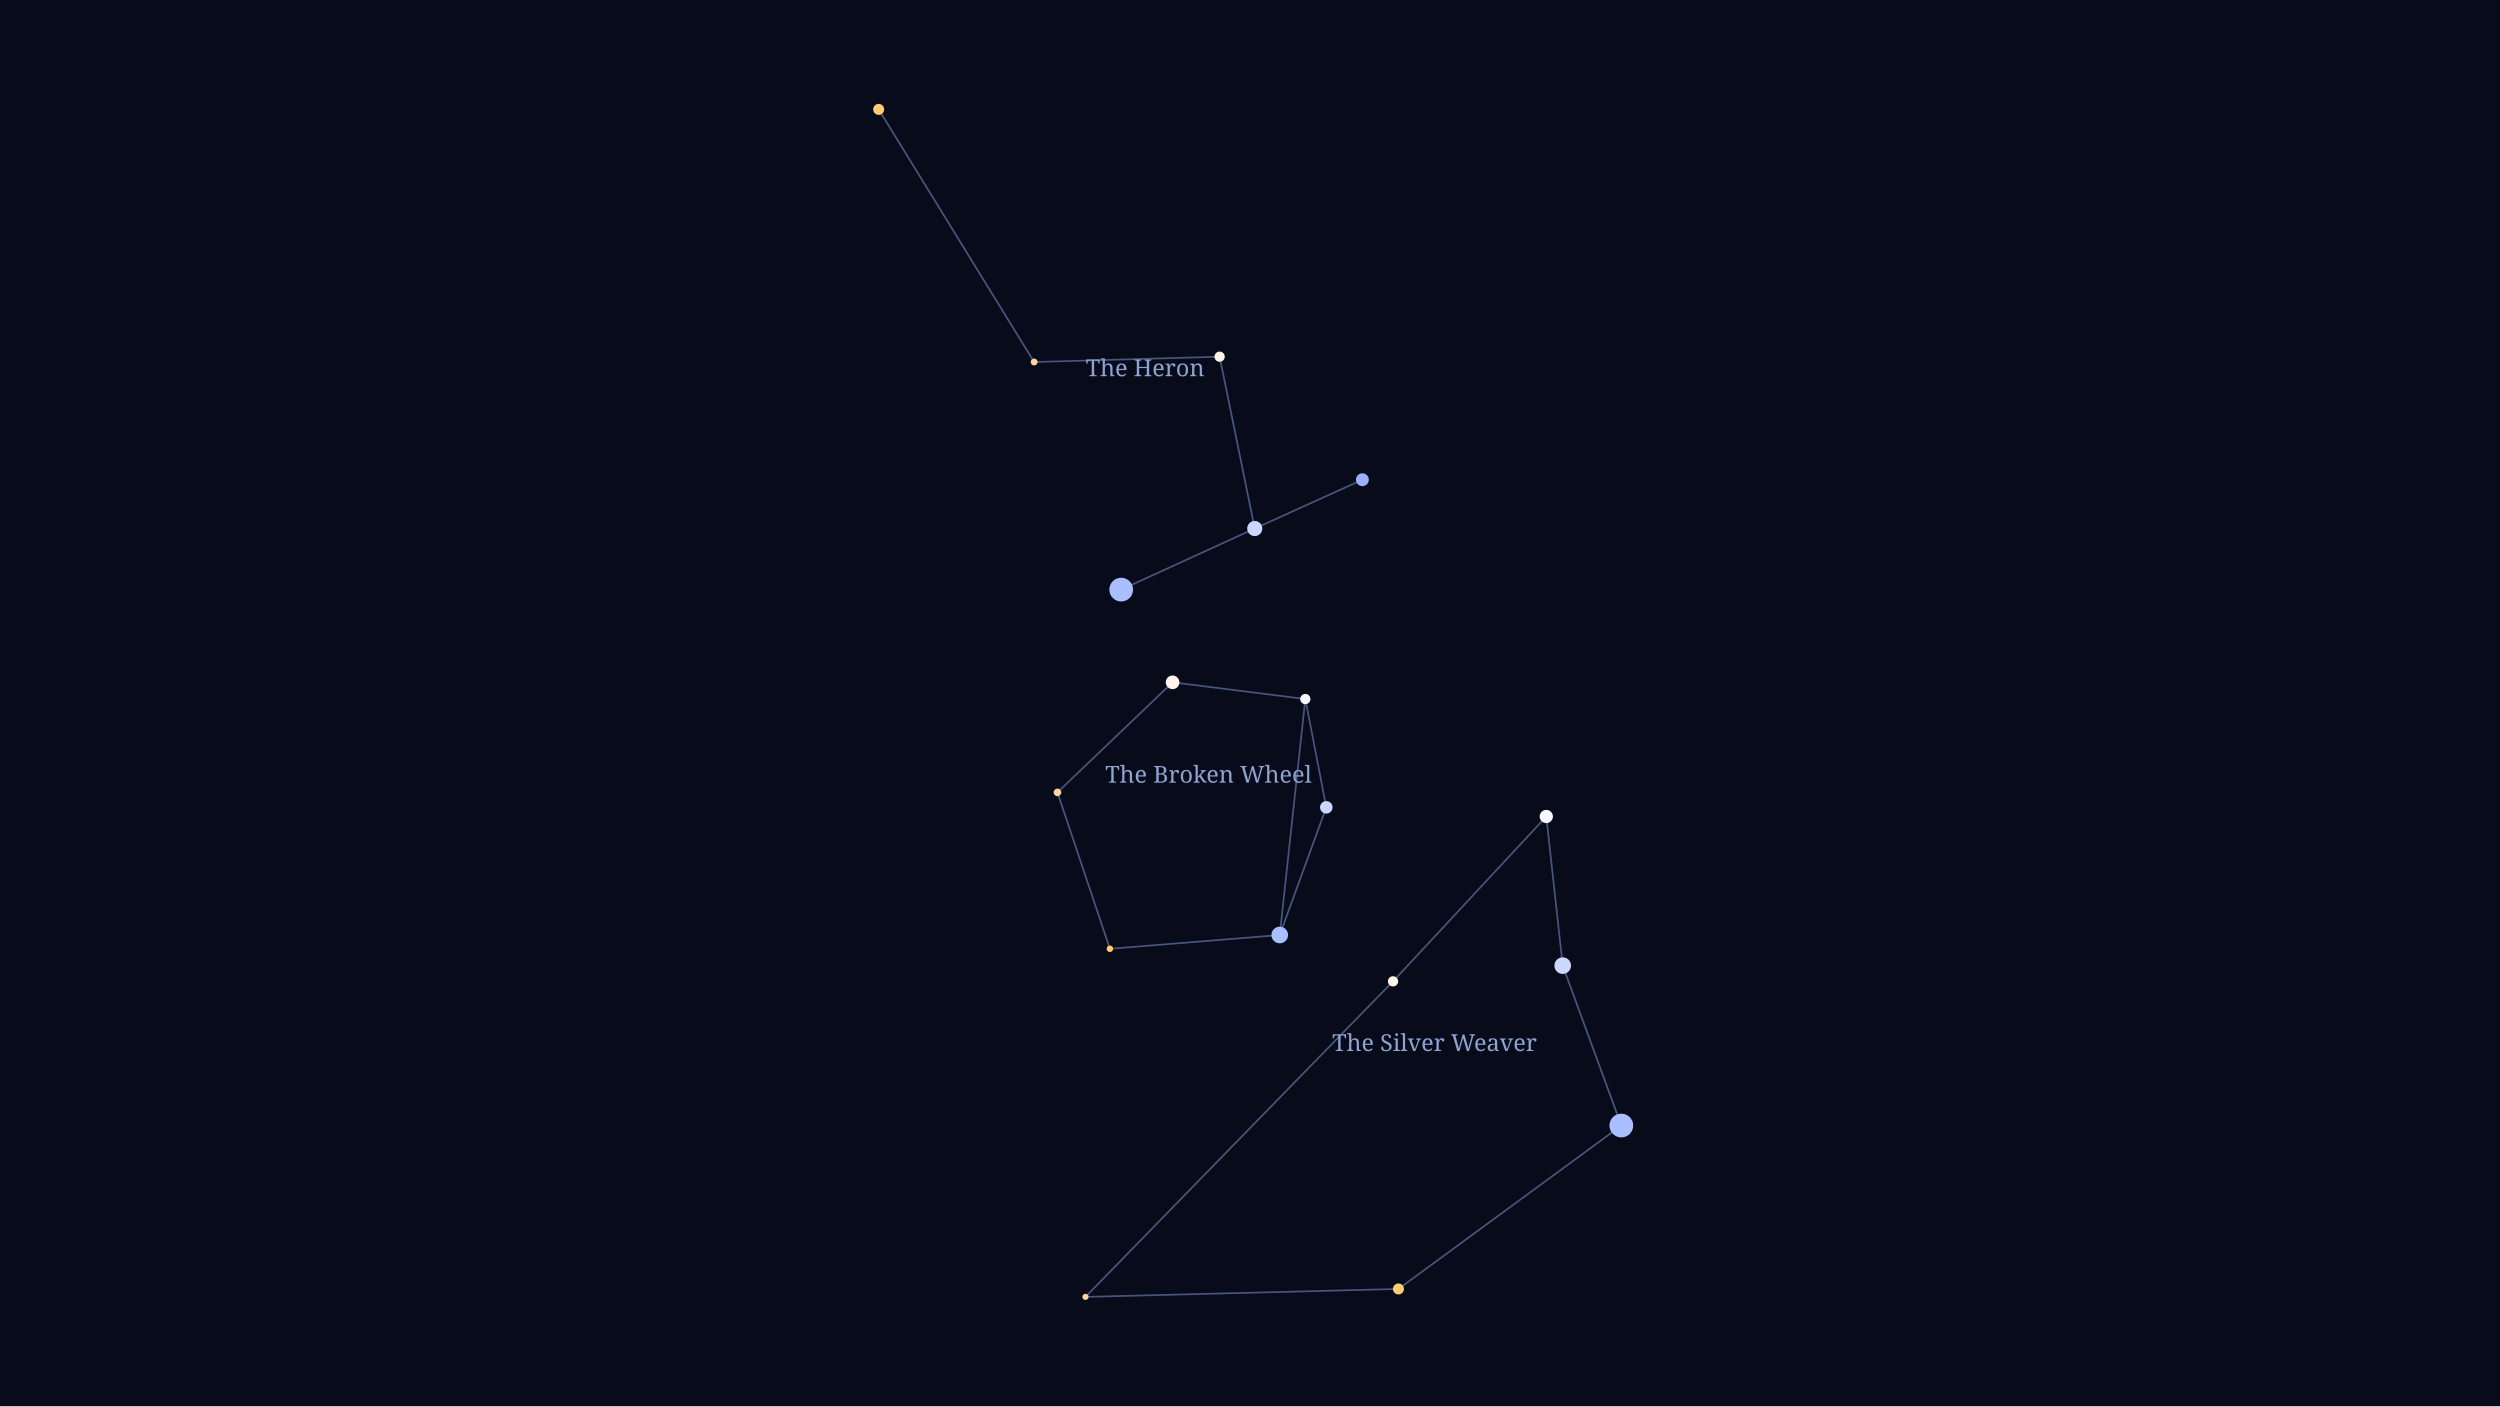
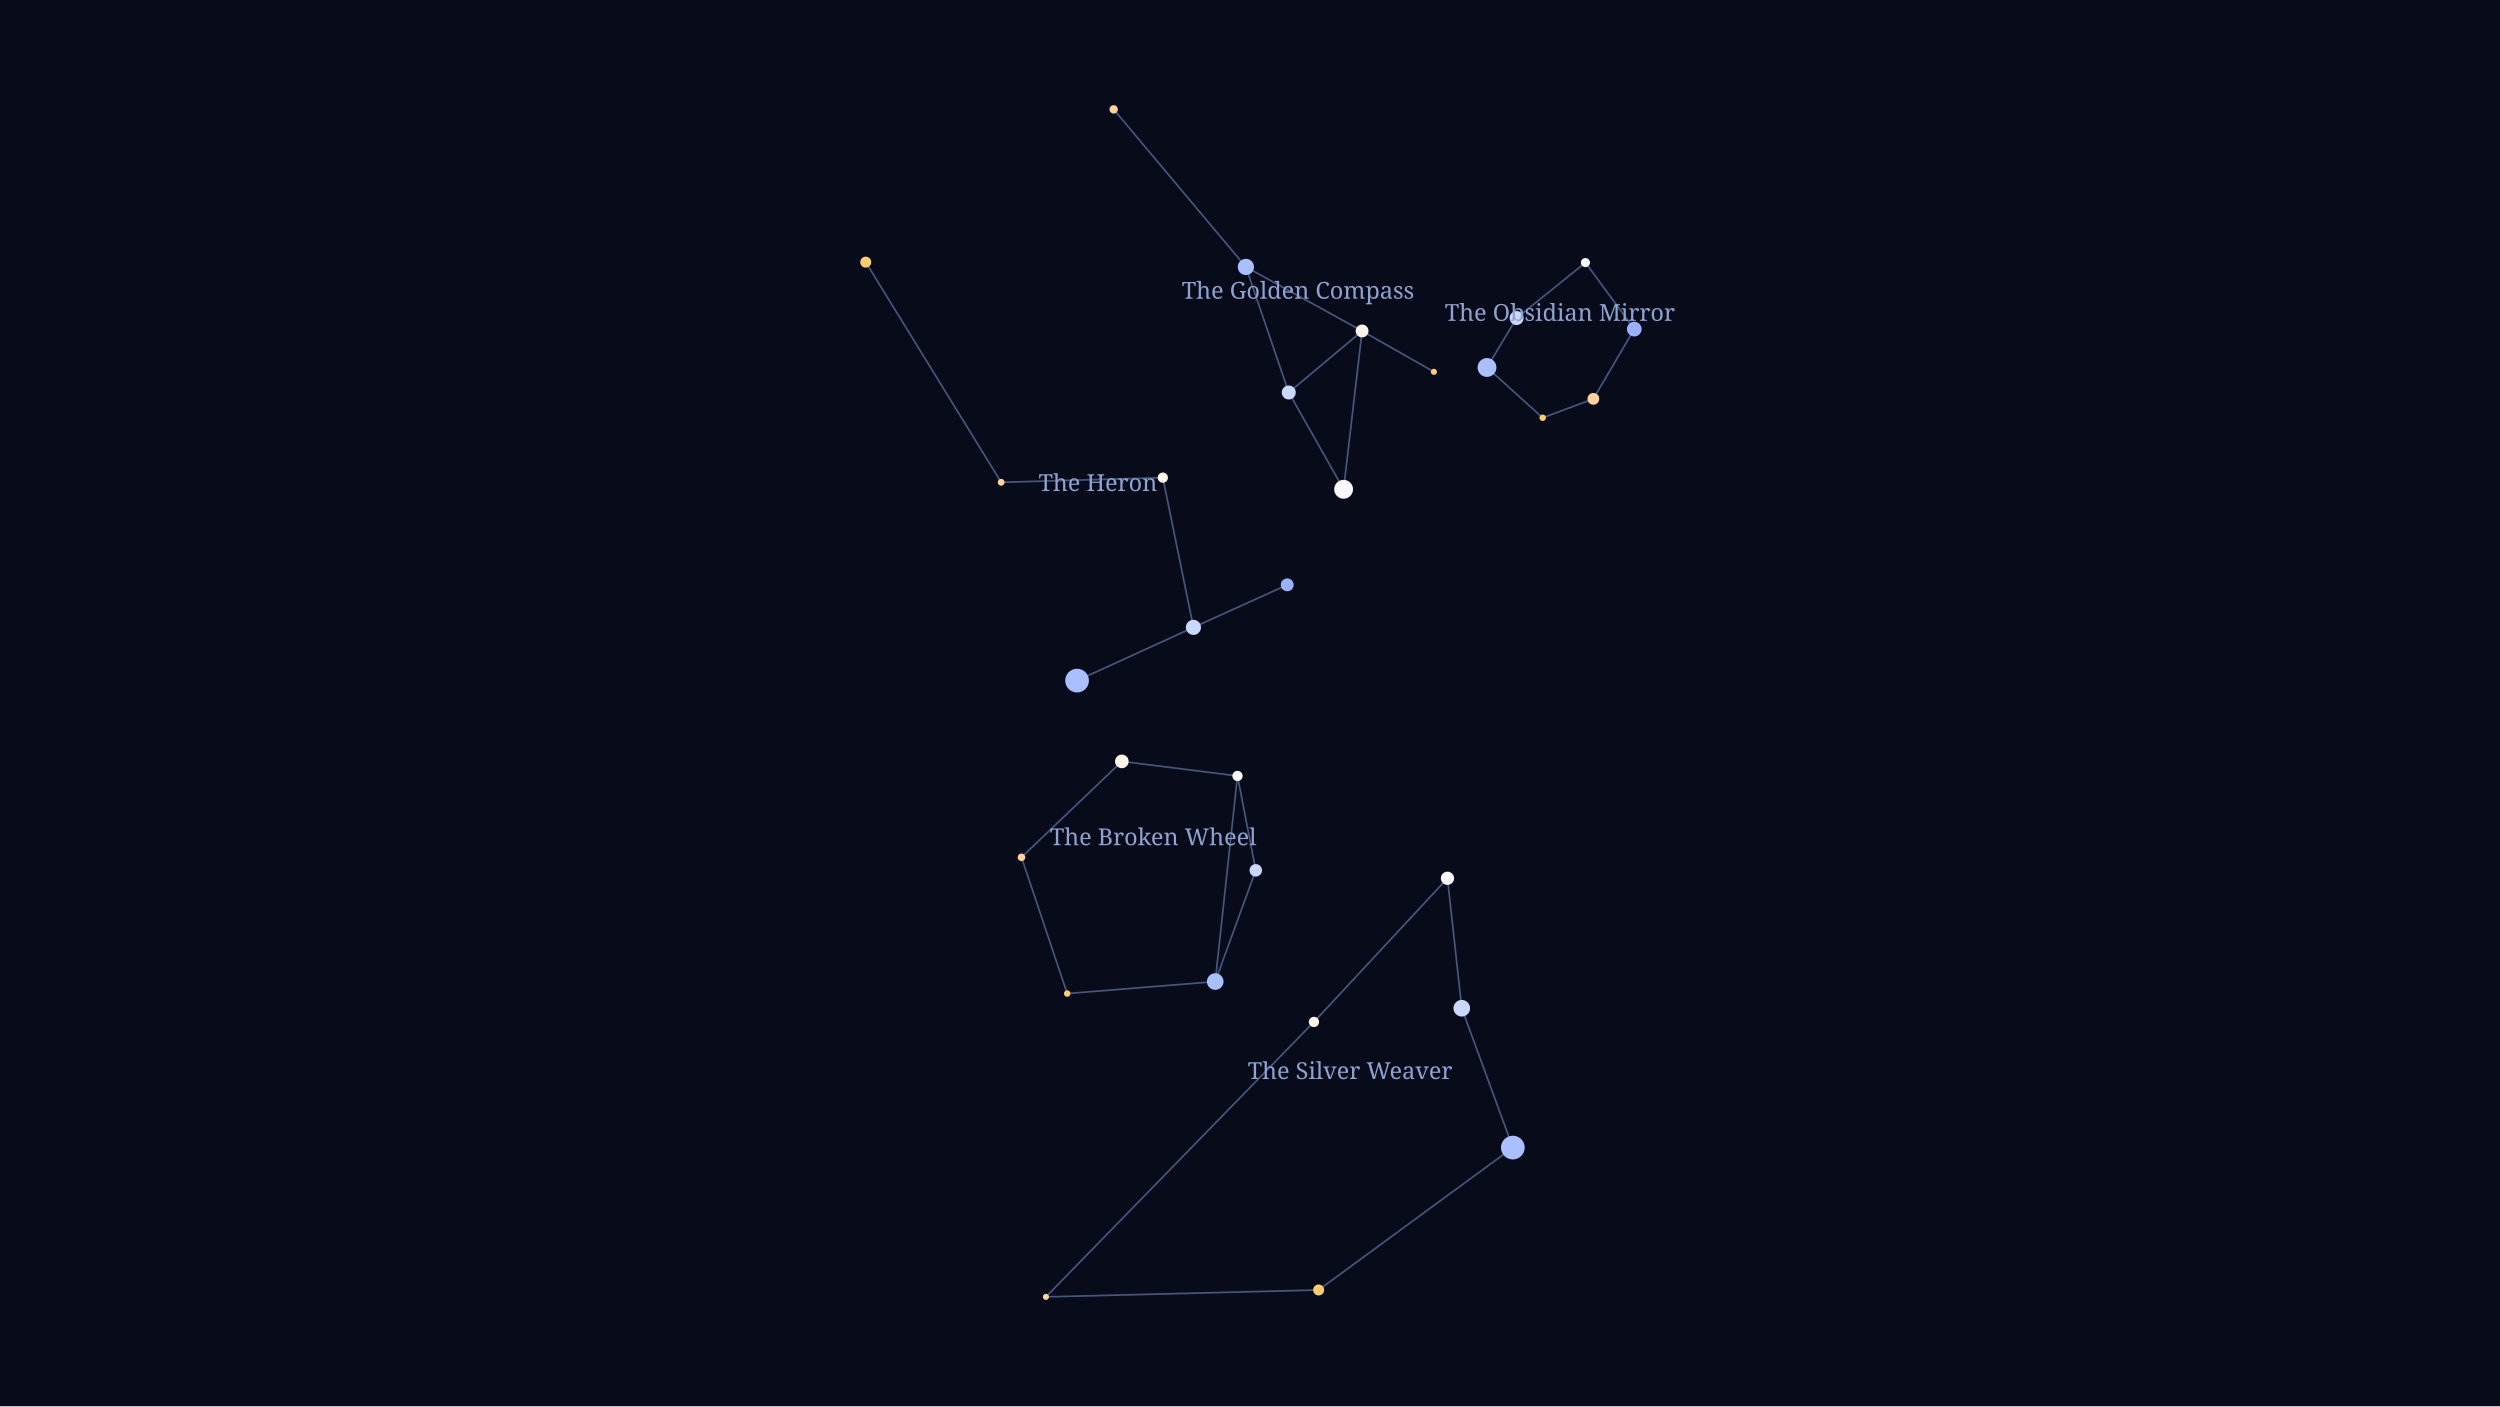
<svg xmlns="http://www.w3.org/2000/svg" width="1600" height="900" viewBox="0 0 1600 900" role="img" aria-label="A sky invented by three agents">
  <rect width="1600" height="900" fill="#080b1a" />
  <g stroke="#5c6f9c" stroke-width="1.1" opacity="0.75">
-     <line x1="1037.65" y1="720.35" x2="1000.14" y2="618.00" />
-     <line x1="1000.14" y1="618.00" x2="989.63" y2="522.55" />
-     <line x1="989.63" y1="522.55" x2="891.54" y2="628.06" />
-     <line x1="891.54" y1="628.06" x2="694.70" y2="830.00" />
-     <line x1="694.70" y1="830.00" x2="895.01" y2="824.92" />
-     <line x1="895.01" y1="824.92" x2="1037.65" y2="720.35" />
+     <line x1="968.22" y1="734.46" x2="935.53" y2="645.27" />
+     <line x1="935.53" y1="645.27" x2="926.38" y2="562.10" />
+     <line x1="926.38" y1="562.10" x2="840.91" y2="654.04" />
+     <line x1="840.91" y1="654.04" x2="669.39" y2="830.00" />
+     <line x1="669.39" y1="830.00" x2="843.93" y2="825.58" />
+     <line x1="843.93" y1="825.58" x2="968.22" y2="734.46" />
  </g>
-   <circle cx="1037.65" cy="720.35" r="7.60" fill="#aabfff" />
-   <circle cx="1000.14" cy="618.00" r="5.32" fill="#cad7ff" />
-   <circle cx="989.63" cy="522.55" r="4.24" fill="#f8f7ff" />
-   <circle cx="891.54" cy="628.06" r="3.28" fill="#fff4ea" />
-   <circle cx="694.70" cy="830.00" r="1.96" fill="#ffd2a1" />
-   <circle cx="895.01" cy="824.92" r="3.52" fill="#ffcc6f" />
-   <text x="918.11" y="672.65" fill="#8fa3d0" font-size="15" font-family="Georgia, serif" text-anchor="middle">The Silver Weaver</text>
+   <circle cx="968.22" cy="734.46" r="7.60" fill="#aabfff" />
+   <circle cx="935.53" cy="645.27" r="5.32" fill="#cad7ff" />
+   <circle cx="926.38" cy="562.10" r="4.24" fill="#f8f7ff" />
+   <circle cx="840.91" cy="654.04" r="3.28" fill="#fff4ea" />
+   <circle cx="669.39" cy="830.00" r="1.96" fill="#ffd2a1" />
+   <circle cx="843.93" cy="825.58" r="3.52" fill="#ffcc6f" />
+   <text x="864.06" y="690.57" fill="#8fa3d0" font-size="15" font-family="Georgia, serif" text-anchor="middle">The Silver Weaver</text>
  <g stroke="#5c6f9c" stroke-width="1.1" opacity="0.75">
-     <line x1="819.04" y1="598.40" x2="848.83" y2="516.70" />
-     <line x1="848.83" y1="516.70" x2="835.41" y2="447.39" />
-     <line x1="835.41" y1="447.39" x2="750.45" y2="436.69" />
-     <line x1="750.45" y1="436.69" x2="676.77" y2="507.14" />
-     <line x1="676.77" y1="507.14" x2="710.32" y2="607.22" />
-     <line x1="710.32" y1="607.22" x2="819.04" y2="598.40" />
-     <line x1="819.04" y1="598.40" x2="835.41" y2="447.39" />
+     <line x1="777.74" y1="628.20" x2="803.69" y2="557.01" />
+     <line x1="803.69" y1="557.01" x2="792.00" y2="496.61" />
+     <line x1="792.00" y1="496.61" x2="717.97" y2="487.29" />
+     <line x1="717.97" y1="487.29" x2="653.76" y2="548.68" />
+     <line x1="653.76" y1="548.68" x2="683.00" y2="635.88" />
+     <line x1="683.00" y1="635.88" x2="777.74" y2="628.20" />
+     <line x1="777.74" y1="628.20" x2="792.00" y2="496.61" />
  </g>
-   <circle cx="819.04" cy="598.40" r="5.32" fill="#aabfff" />
-   <circle cx="848.83" cy="516.70" r="4.00" fill="#cad7ff" />
-   <circle cx="835.41" cy="447.39" r="3.28" fill="#f8f7ff" />
-   <circle cx="750.45" cy="436.69" r="4.36" fill="#fff4ea" />
-   <circle cx="676.77" cy="507.14" r="2.44" fill="#ffd2a1" />
-   <circle cx="710.32" cy="607.22" r="2.08" fill="#ffcc6f" />
-   <text x="773.47" y="500.92" fill="#8fa3d0" font-size="15" font-family="Georgia, serif" text-anchor="middle">The Broken Wheel</text>
+   <circle cx="777.74" cy="628.20" r="5.32" fill="#aabfff" />
+   <circle cx="803.69" cy="557.01" r="4.00" fill="#cad7ff" />
+   <circle cx="792.00" cy="496.61" r="3.28" fill="#f8f7ff" />
+   <circle cx="717.97" cy="487.29" r="4.36" fill="#fff4ea" />
+   <circle cx="653.76" cy="548.68" r="2.44" fill="#ffd2a1" />
+   <circle cx="683.00" cy="635.88" r="2.08" fill="#ffcc6f" />
+   <text x="738.02" y="540.94" fill="#8fa3d0" font-size="15" font-family="Georgia, serif" text-anchor="middle">The Broken Wheel</text>
  <g stroke="#5c6f9c" stroke-width="1.1" opacity="0.75">
-     <line x1="717.57" y1="377.36" x2="803.04" y2="338.26" />
-     <line x1="803.04" y1="338.26" x2="871.93" y2="307.02" />
-     <line x1="803.04" y1="338.26" x2="780.56" y2="228.28" />
-     <line x1="780.56" y1="228.28" x2="661.85" y2="231.69" />
-     <line x1="661.85" y1="231.69" x2="562.35" y2="70.00" />
+     <line x1="689.32" y1="435.59" x2="763.80" y2="401.52" />
+     <line x1="763.80" y1="401.52" x2="823.82" y2="374.30" />
+     <line x1="763.80" y1="401.52" x2="744.20" y2="305.69" />
+     <line x1="744.20" y1="305.69" x2="640.76" y2="308.66" />
+     <line x1="640.76" y1="308.66" x2="554.07" y2="167.77" />
  </g>
-   <circle cx="717.57" cy="377.36" r="7.60" fill="#aabfff" />
-   <circle cx="803.04" cy="338.26" r="4.84" fill="#cad7ff" />
-   <circle cx="871.93" cy="307.02" r="4.12" fill="#9bb0ff" />
-   <circle cx="780.56" cy="228.28" r="3.28" fill="#fff4ea" />
-   <circle cx="661.85" cy="231.69" r="2.20" fill="#ffd2a1" />
-   <circle cx="562.35" cy="70.00" r="3.52" fill="#ffcc6f" />
-   <text x="732.88" y="240.77" fill="#8fa3d0" font-size="15" font-family="Georgia, serif" text-anchor="middle">The Heron</text>
+   <circle cx="689.32" cy="435.59" r="7.60" fill="#aabfff" />
+   <circle cx="763.80" cy="401.52" r="4.84" fill="#cad7ff" />
+   <circle cx="823.82" cy="374.30" r="4.12" fill="#9bb0ff" />
+   <circle cx="744.20" cy="305.69" r="3.28" fill="#fff4ea" />
+   <circle cx="640.76" cy="308.66" r="2.20" fill="#ffd2a1" />
+   <circle cx="554.07" cy="167.77" r="3.52" fill="#ffcc6f" />
+   <text x="702.66" y="314.25" fill="#8fa3d0" font-size="15" font-family="Georgia, serif" text-anchor="middle">The Heron</text>
+   <g stroke="#5c6f9c" stroke-width="1.1" opacity="0.75">
+     <line x1="859.91" y1="313.15" x2="824.81" y2="251.20" />
+     <line x1="859.91" y1="313.15" x2="871.73" y2="211.83" />
+     <line x1="824.81" y1="251.20" x2="871.73" y2="211.83" />
+     <line x1="824.81" y1="251.20" x2="797.36" y2="170.84" />
+     <line x1="871.73" y1="211.83" x2="797.36" y2="170.84" />
+     <line x1="797.36" y1="170.84" x2="712.74" y2="70.00" />
+     <line x1="871.73" y1="211.83" x2="917.70" y2="237.97" />
+   </g>
+   <circle cx="859.91" cy="313.15" r="6.04" fill="#f8f7ff" />
+   <circle cx="824.81" cy="251.20" r="4.48" fill="#cad7ff" />
+   <circle cx="871.73" cy="211.83" r="4.12" fill="#fff4ea" />
+   <circle cx="797.36" cy="170.84" r="5.20" fill="#aabfff" />
+   <circle cx="712.74" cy="70.00" r="2.68" fill="#ffd2a1" />
+   <circle cx="917.70" cy="237.97" r="1.96" fill="#ffcc6f" />
+   <text x="830.71" y="191.17" fill="#8fa3d0" font-size="15" font-family="Georgia, serif" text-anchor="middle">The Golden Compass</text>
+   <g stroke="#5c6f9c" stroke-width="1.1" opacity="0.75">
+     <line x1="951.67" y1="235.19" x2="970.63" y2="203.54" />
+     <line x1="970.63" y1="203.54" x2="1014.67" y2="168.06" />
+     <line x1="1014.67" y1="168.06" x2="1045.93" y2="210.62" />
+     <line x1="1045.93" y1="210.62" x2="1019.75" y2="255.27" />
+     <line x1="1019.75" y1="255.27" x2="987.32" y2="267.38" />
+     <line x1="987.32" y1="267.38" x2="951.67" y2="235.19" />
+   </g>
+   <circle cx="951.67" cy="235.19" r="6.04" fill="#aabfff" />
+   <circle cx="970.63" cy="203.54" r="4.48" fill="#cad7ff" />
+   <circle cx="1014.67" cy="168.06" r="2.92" fill="#f8f7ff" />
+   <circle cx="1045.93" cy="210.62" r="4.72" fill="#9bb0ff" />
+   <circle cx="1019.75" cy="255.27" r="3.76" fill="#ffd2a1" />
+   <circle cx="987.32" cy="267.38" r="2.08" fill="#ffcc6f" />
+   <text x="998.33" y="205.34" fill="#8fa3d0" font-size="15" font-family="Georgia, serif" text-anchor="middle">The Obsidian Mirror</text>
</svg>
